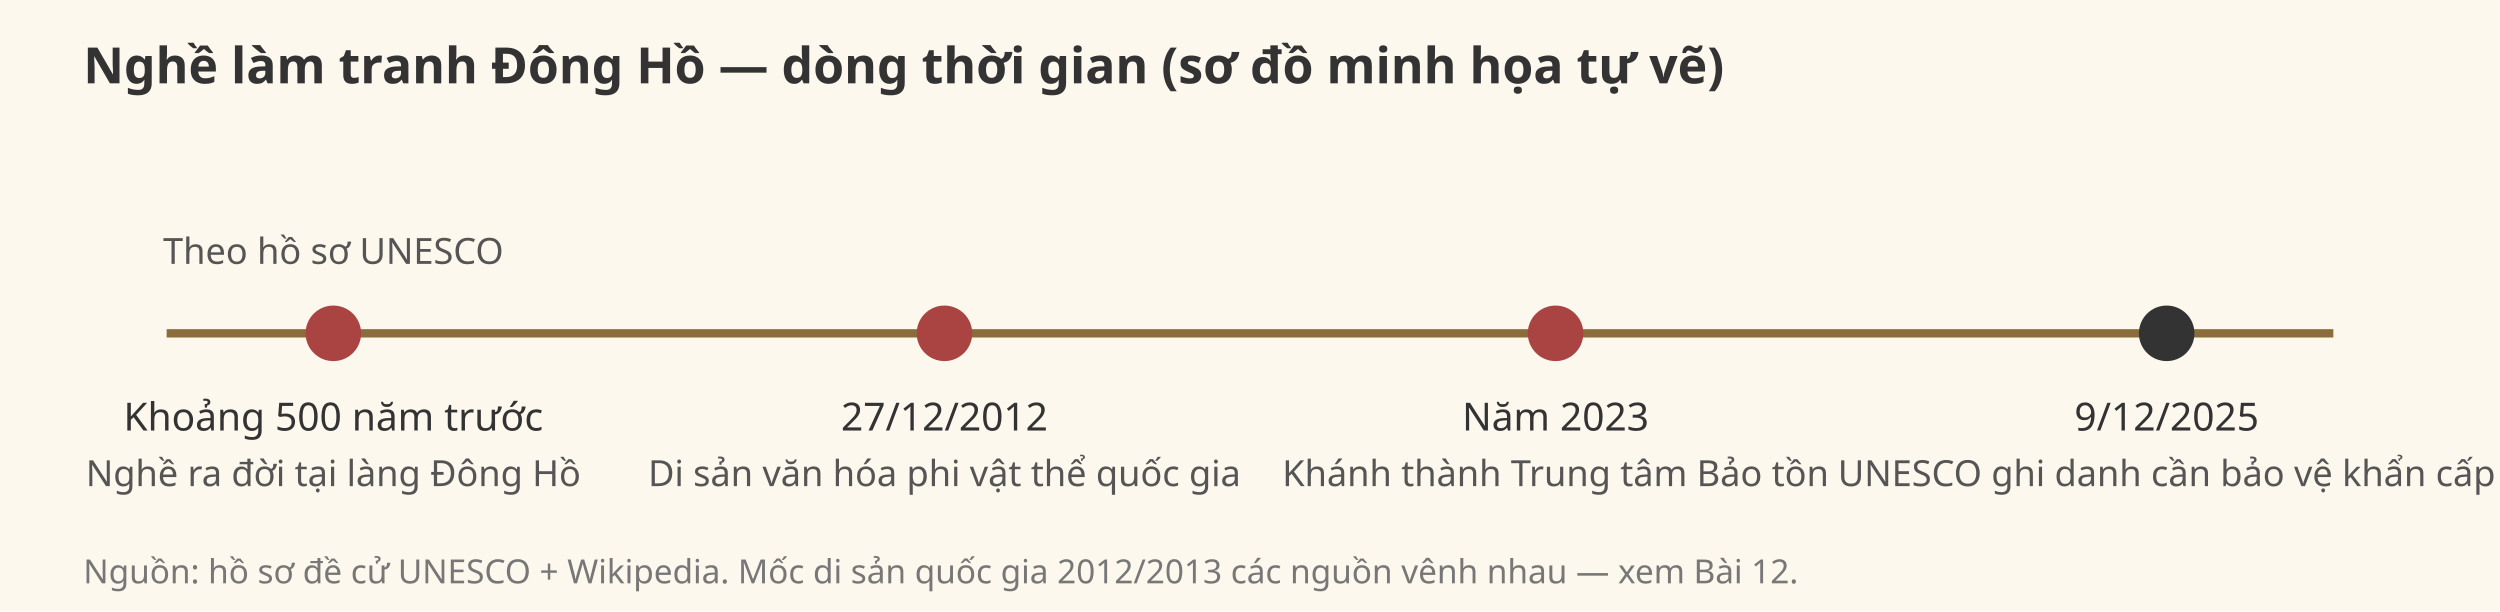
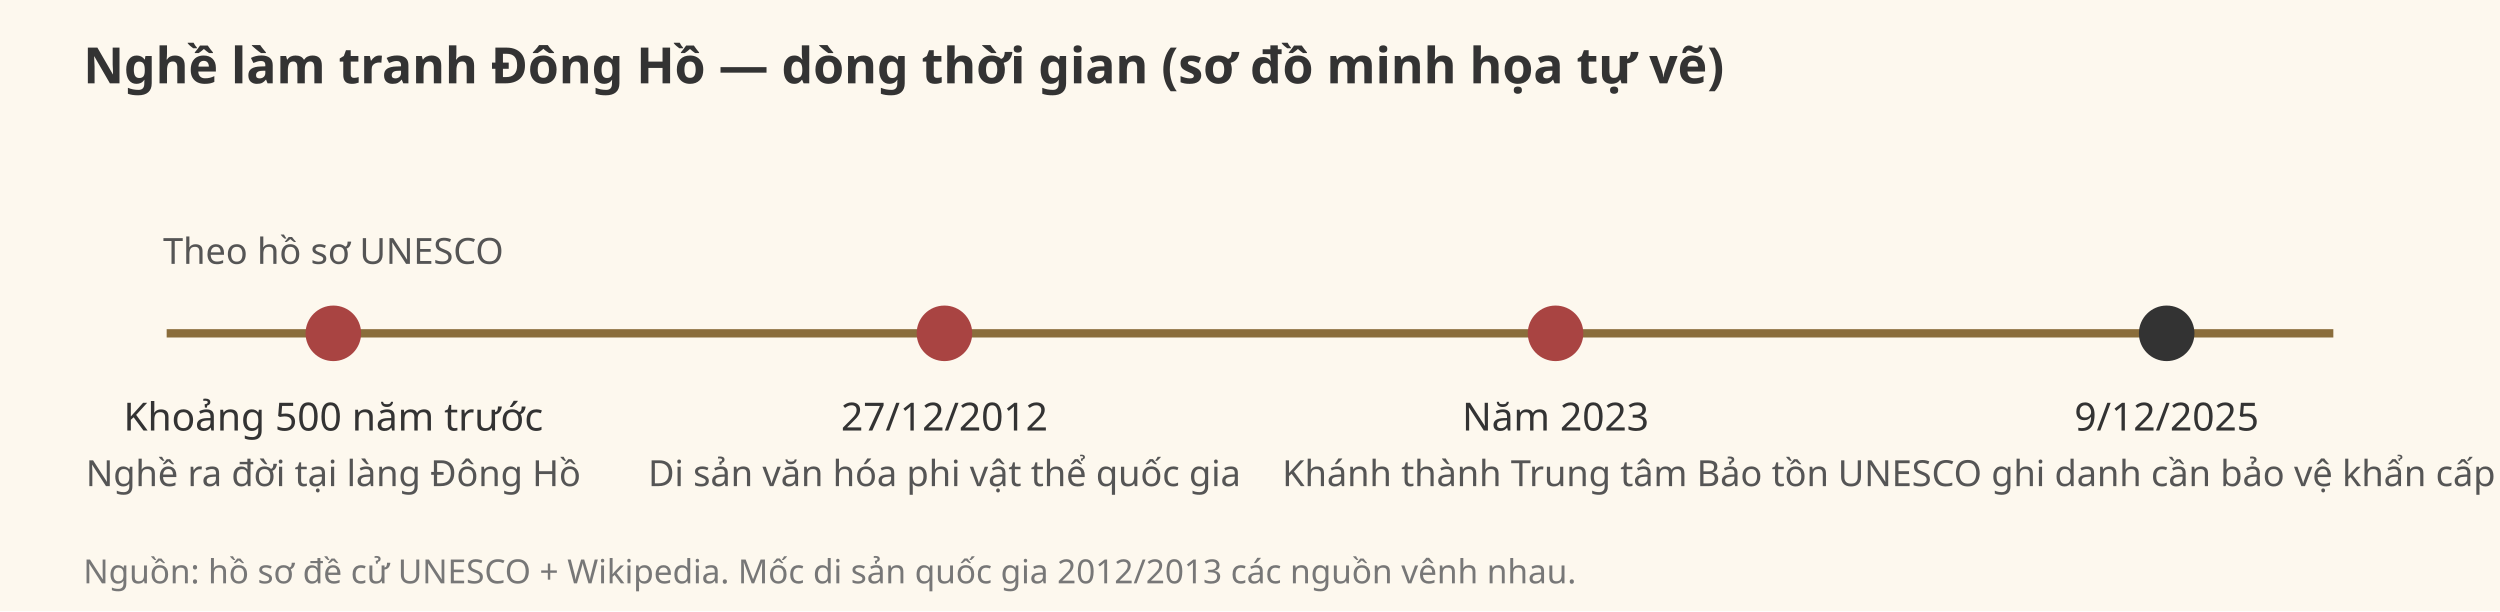
<svg xmlns="http://www.w3.org/2000/svg" width="900" height="220" viewBox="0 0 900 220" role="img" aria-label="Sơ đồ dòng thời gian nghề làm tranh Đông Hồ từ khoảng 500 năm trước đến ngày UNESCO ghi danh 9 tháng 12 năm 2025">
  <rect width="900" height="220" fill="#fdf8ee" />
  <text x="30" y="30" font-family="sans-serif" font-size="18" font-weight="bold" fill="#333">Nghề làm tranh Đông Hồ — dòng thời gian (sơ đồ minh họa tự vẽ)</text>
  <line x1="60" y1="120" x2="840" y2="120" stroke="#8a6d3b" stroke-width="3" />
  <circle cx="120" cy="120" r="10" fill="#a94442" />
  <text x="120" y="155" text-anchor="middle" font-family="sans-serif" font-size="14" fill="#333">Khoảng 500 năm trước</text>
  <text x="120" y="175" text-anchor="middle" font-family="sans-serif" font-size="13" fill="#555">Nghề ra đời tại làng Đông Hồ</text>
  <text x="120" y="95" text-anchor="middle" font-family="sans-serif" font-size="13" fill="#555">Theo hồ sơ UNESCO</text>
  <circle cx="340" cy="120" r="10" fill="#a94442" />
  <text x="340" y="155" text-anchor="middle" font-family="sans-serif" font-size="14" fill="#333">27/12/2012</text>
  <text x="340" y="175" text-anchor="middle" font-family="sans-serif" font-size="13" fill="#555">Di sản văn hóa phi vật thể quốc gia</text>
  <circle cx="560" cy="120" r="10" fill="#a94442" />
  <text x="560" y="155" text-anchor="middle" font-family="sans-serif" font-size="14" fill="#333">Năm 2023</text>
  <text x="560" y="175" text-anchor="middle" font-family="sans-serif" font-size="13" fill="#555">Khánh thành Trung tâm Bảo tồn</text>
  <circle cx="780" cy="120" r="10" fill="#333" />
  <text x="780" y="155" text-anchor="middle" font-family="sans-serif" font-size="14" fill="#333">9/12/2025</text>
  <text x="780" y="175" text-anchor="middle" font-family="sans-serif" font-size="13" fill="#555">UNESCO ghi danh cần bảo vệ khẩn cấp</text>
-   <text x="30" y="210" font-family="sans-serif" font-size="12" fill="#777">Nguồn: hồ sơ đề cử UNESCO + Wikipedia. Mốc di sản quốc gia 2012/2013 các nguồn vênh nhau — xem Bài 12.</text>
+   <text x="30" y="210" font-family="sans-serif" font-size="12" fill="#777">Nguồn: hồ sơ đề cử UNESCO + Wikipedia. Mốc di sản quốc gia 2012/2013 các nguồn vênh nhau.</text>
</svg>
